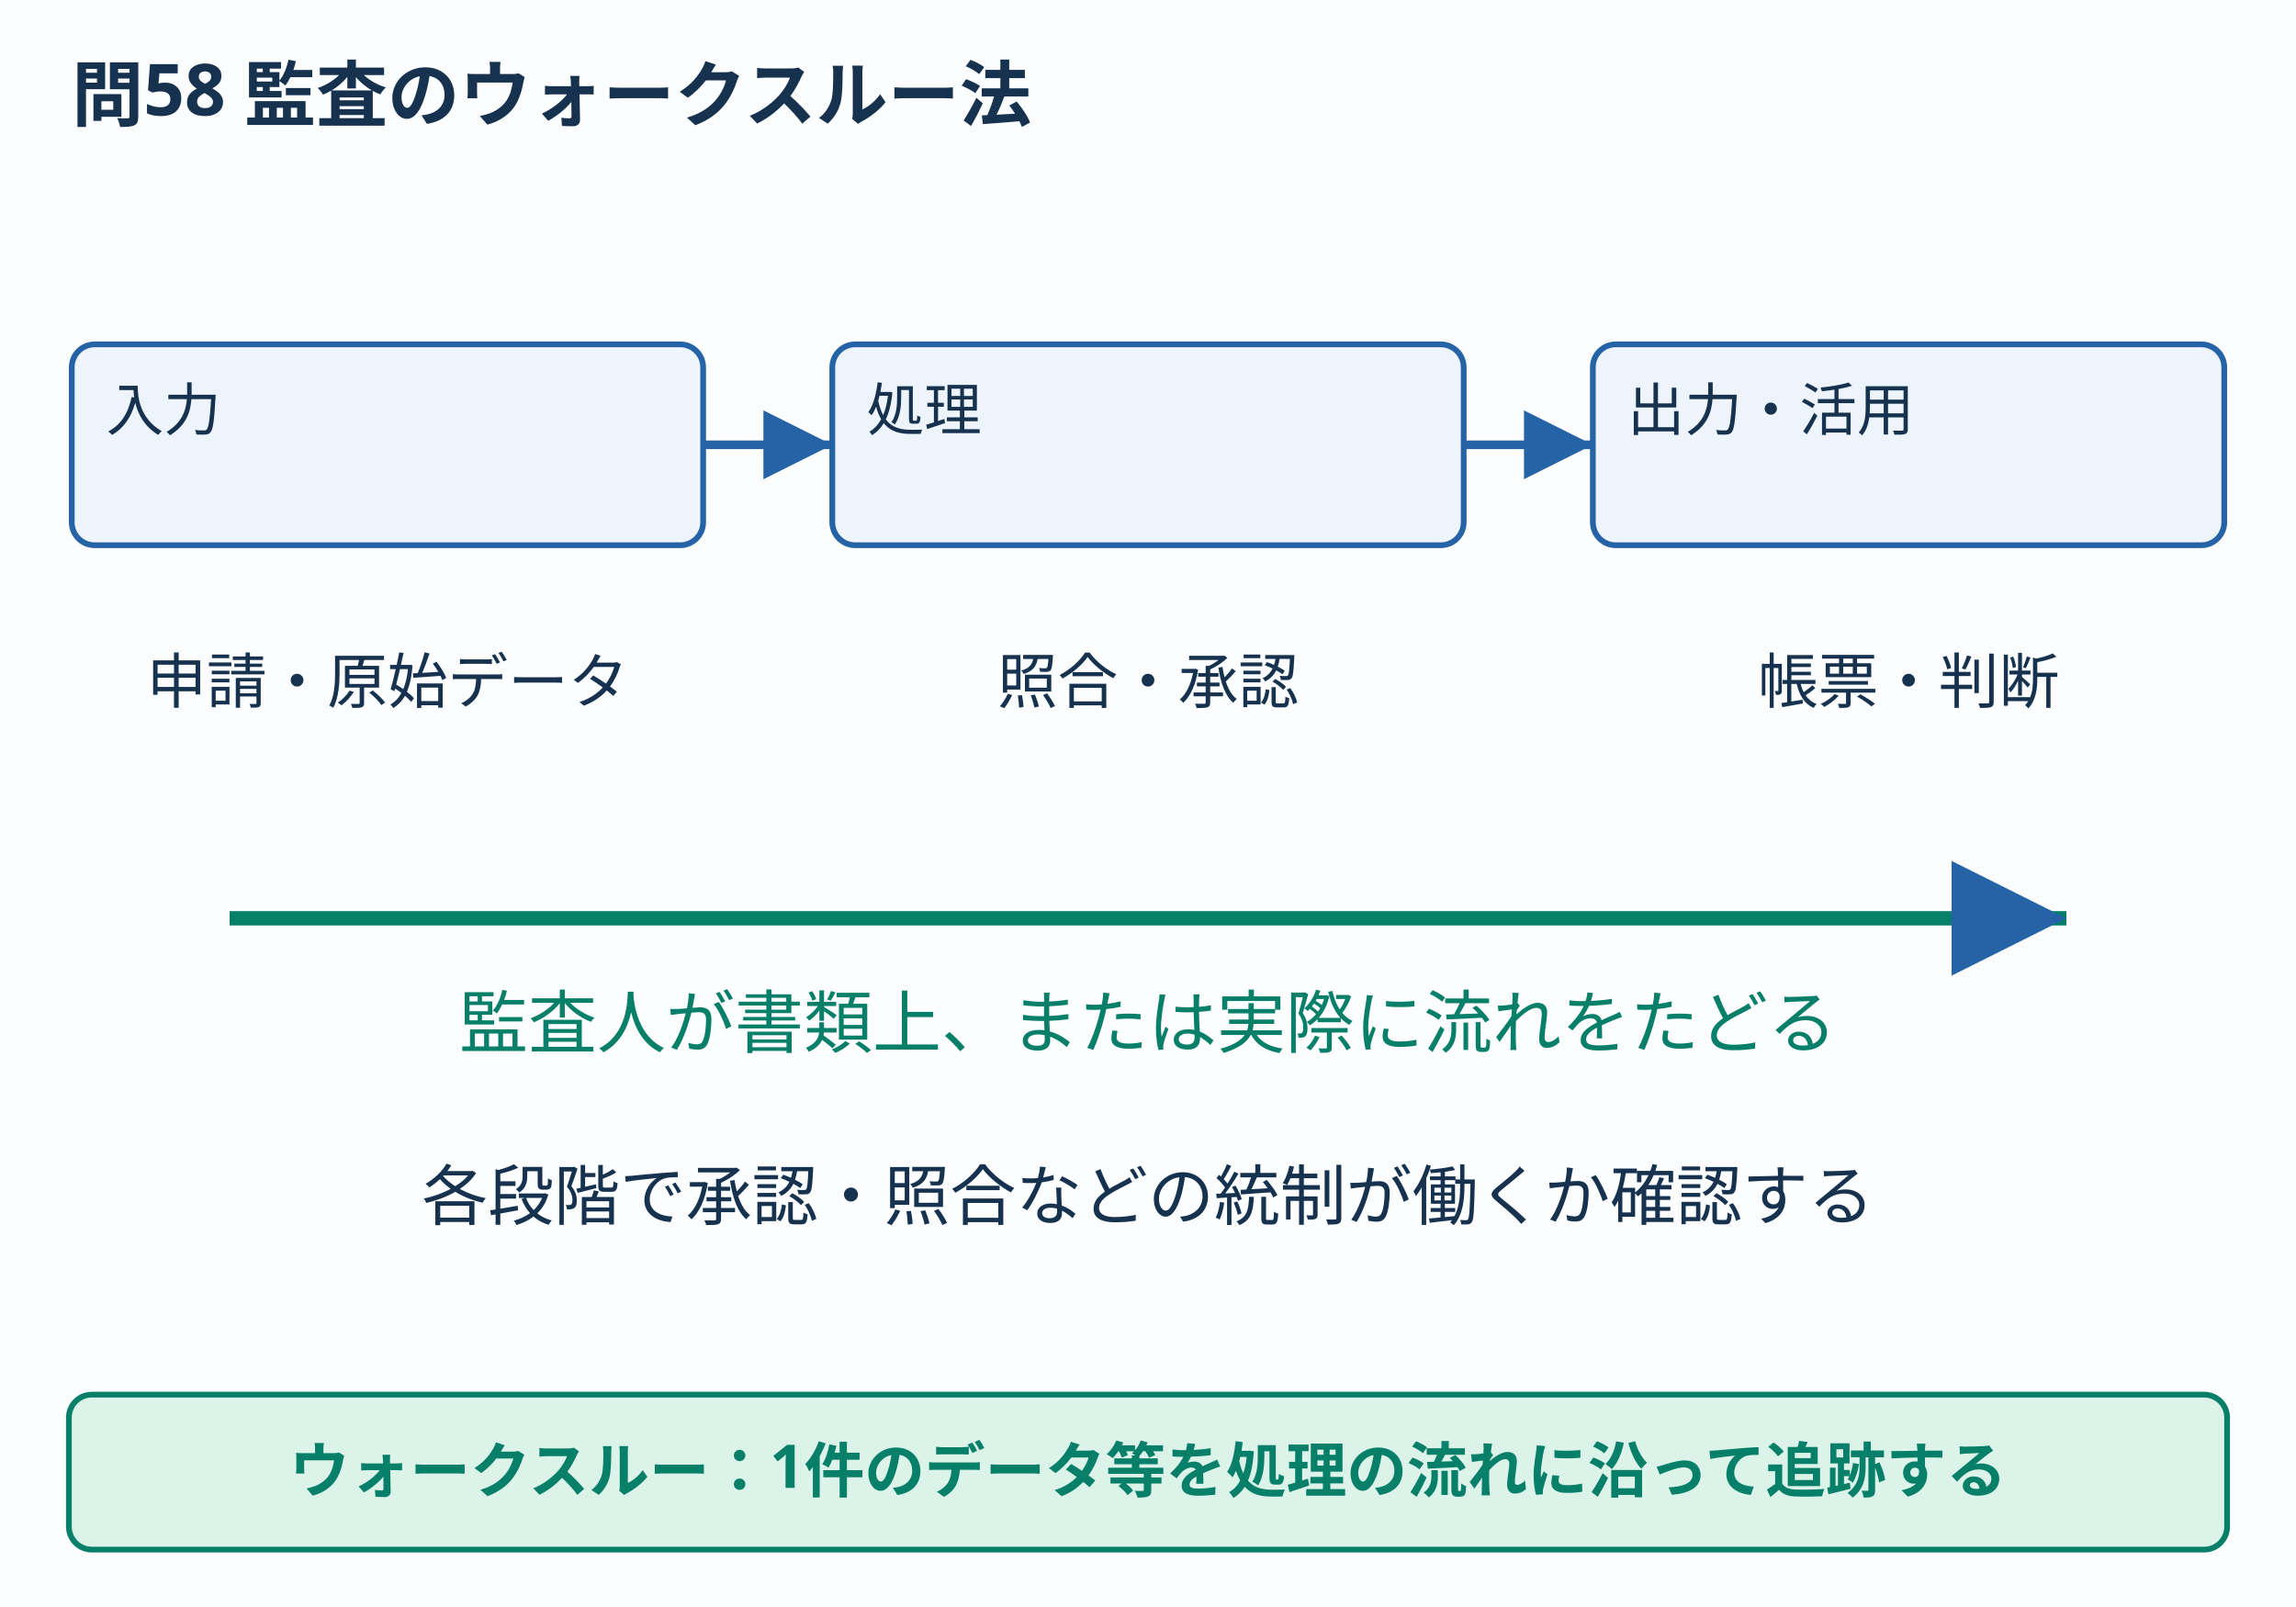
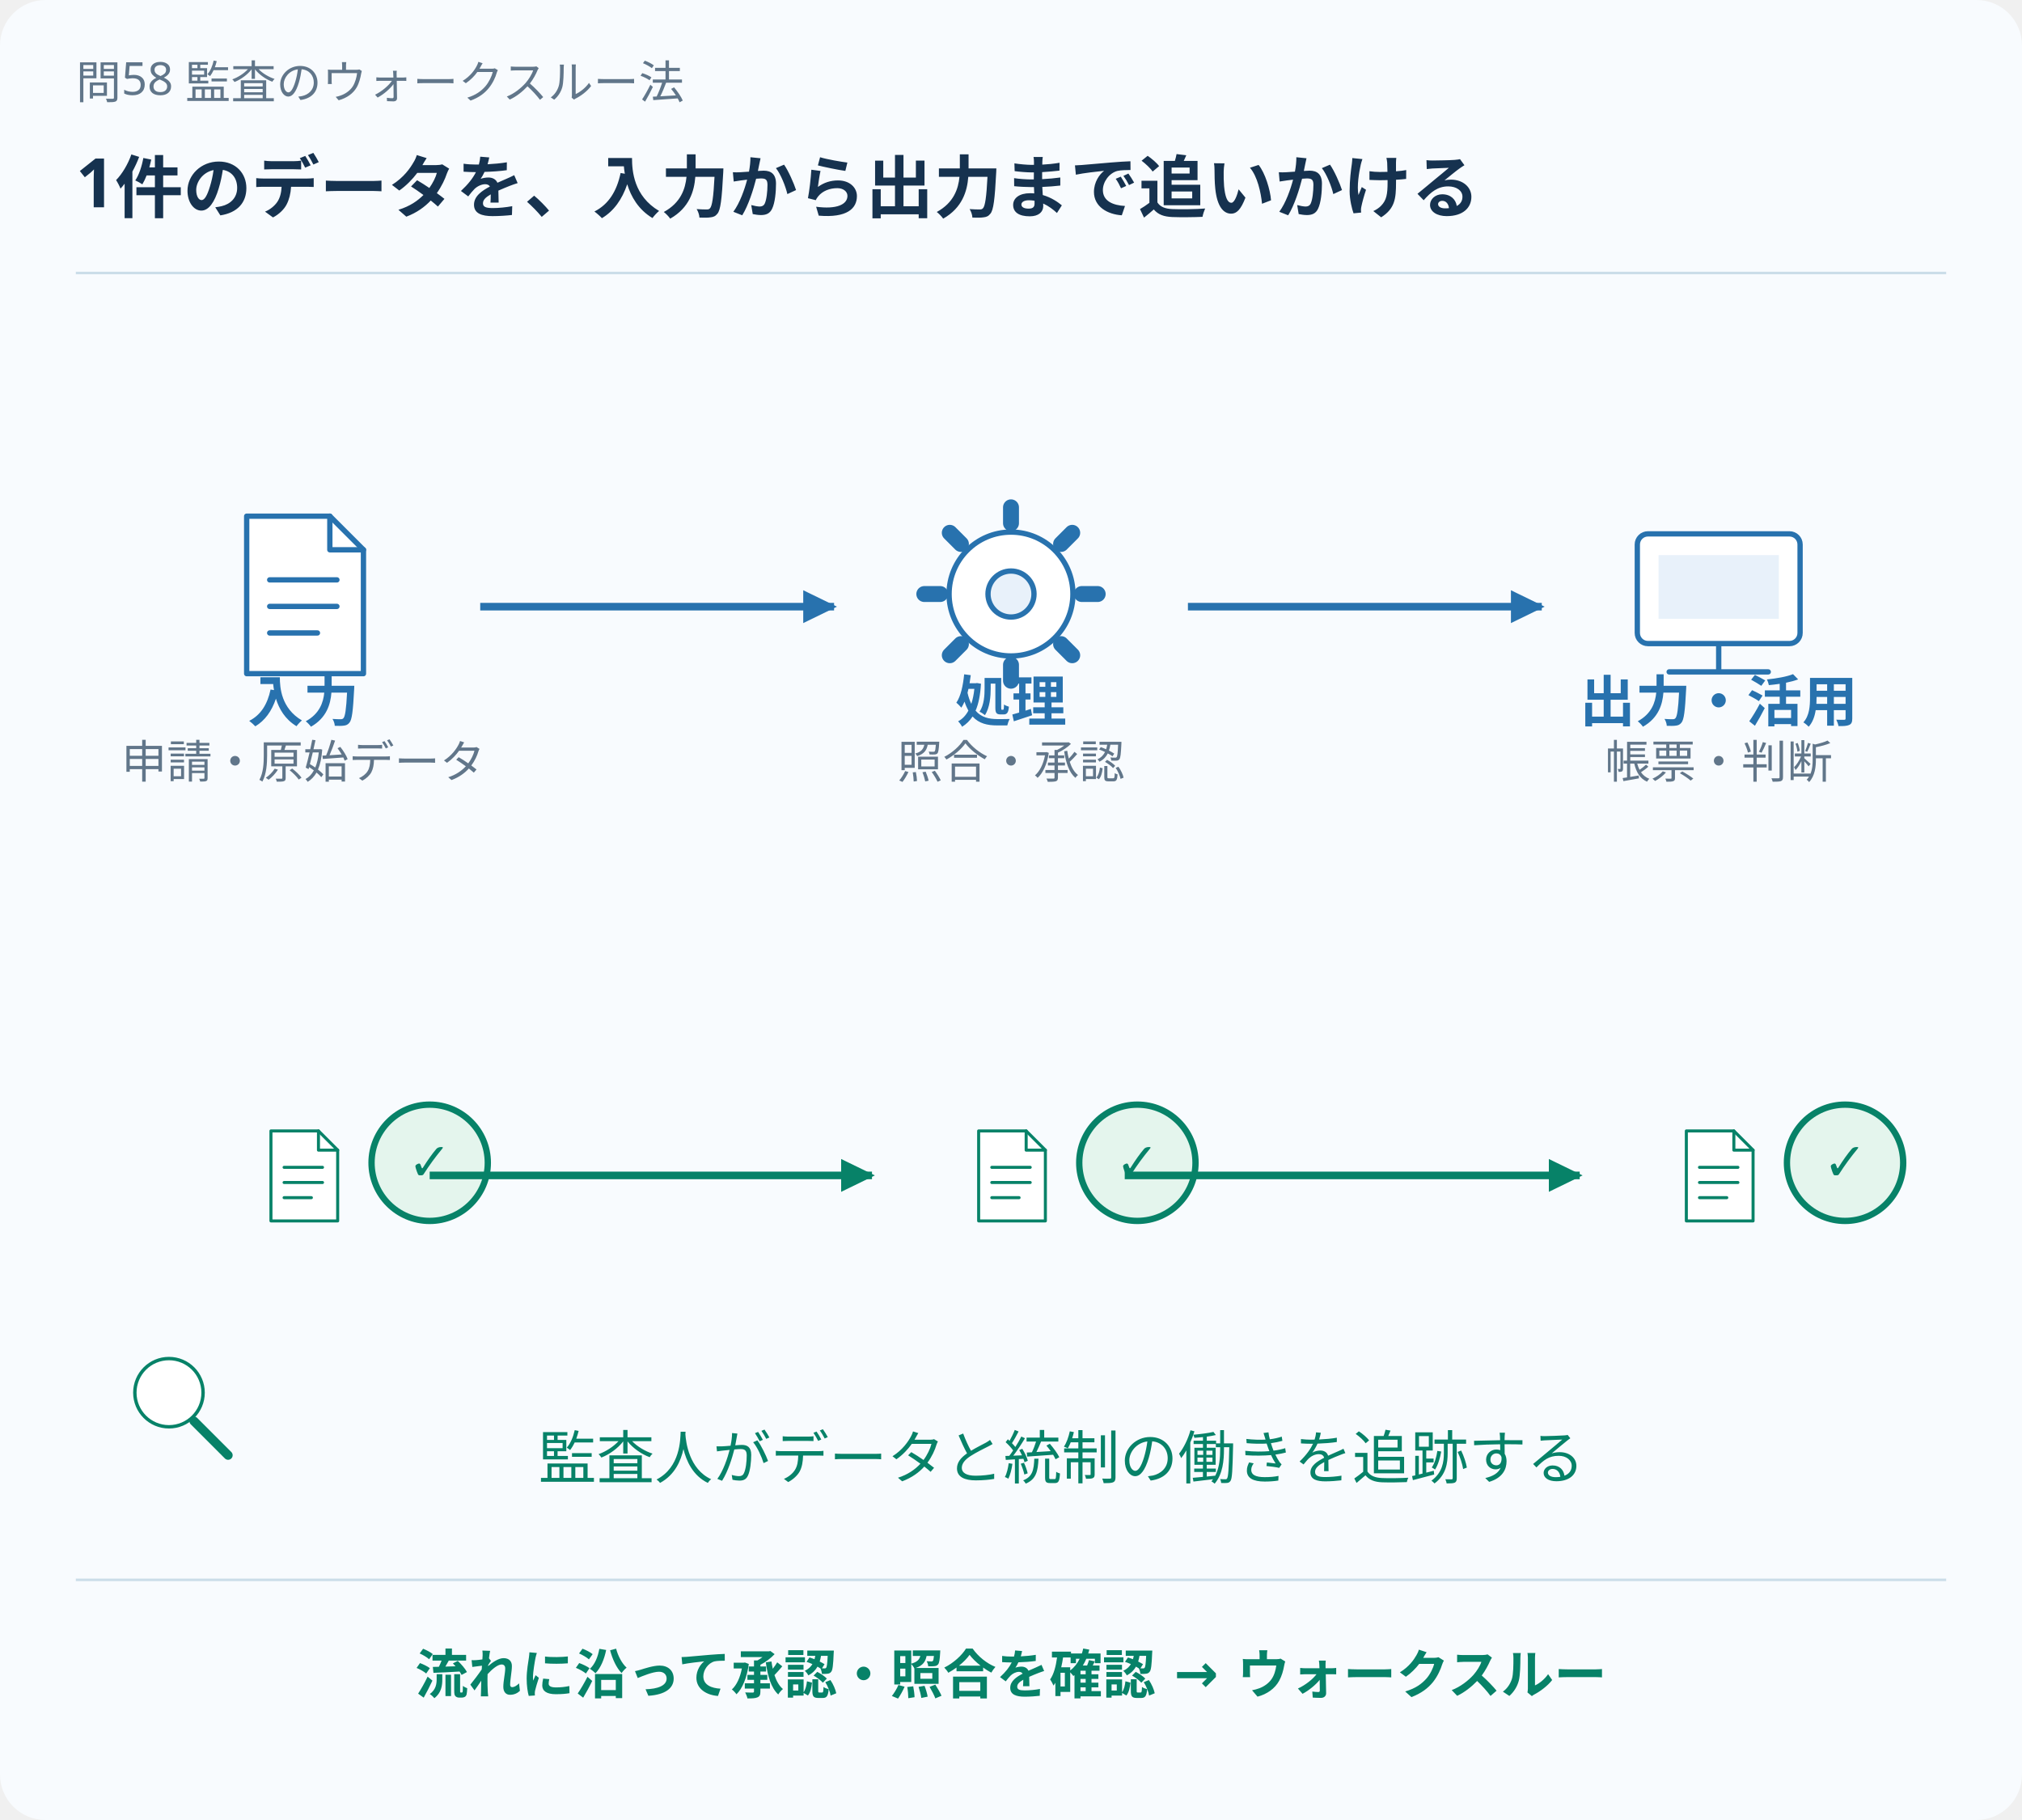
- <svg xmlns="http://www.w3.org/2000/svg" viewBox="0 0 800 560" role="img" aria-labelledby="title58">
-   <defs>
-     <marker id="a58" markerWidth="9" markerHeight="9" refX="8" refY="4" orient="auto">
-       <path d="M0 0 L8 4 L0 8 Z" fill="#2563a6" />
-     </marker>
-   </defs>
-   <rect width="800" height="560" fill="#fbfdff" />
+ <svg xmlns="http://www.w3.org/2000/svg" viewBox="0 0 800 720" role="img" aria-labelledby="v7title58">
+   <rect width="800" height="720" rx="18" fill="#f8fbfe" />
  <g font-family="Meiryo,Yu Gothic,sans-serif">
-     <text x="25" y="42" font-size="25" fill="#16324f" font-weight="700">問58 監査のウォークスルー法</text>
-     <rect x="25" y="120" width="220" height="70" rx="8" fill="#edf4fb" stroke="#2563a6" stroke-width="2" />
-     <text x="37" y="150" font-size="20" fill="#16324f" text-anchor="start" font-weight="400">入力</text>
-     <text x="135" y="245" font-size="21" fill="#16324f" text-anchor="middle" font-weight="400">申請・原始データ</text>
-     <path d="M245 155 L290 155" fill="none" stroke="#2563a6" stroke-width="3" marker-end="url(#a58)" />
-     <rect x="290" y="120" width="220" height="70" rx="8" fill="#edf4fb" stroke="#2563a6" stroke-width="2" />
-     <text x="302" y="150" font-size="20" fill="#16324f" text-anchor="start" font-weight="400">処理</text>
-     <text x="400" y="245" font-size="21" fill="#16324f" text-anchor="middle" font-weight="400">照合・承認</text>
-     <path d="M510 155 L555 155" fill="none" stroke="#2563a6" stroke-width="3" marker-end="url(#a58)" />
-     <rect x="555" y="120" width="220" height="70" rx="8" fill="#edf4fb" stroke="#2563a6" stroke-width="2" />
-     <text x="567" y="150" font-size="20" fill="#16324f" text-anchor="start" font-weight="400">出力・活用</text>
-     <text x="665" y="245" font-size="21" fill="#16324f" text-anchor="middle" font-weight="400">帳票・判断</text>
-     <path d="M80 320 L720 320" fill="none" stroke="#087f68" stroke-width="5" marker-end="url(#a58)" />
-     <text x="400" y="365" font-size="24" fill="#087f68" text-anchor="middle" font-weight="400">監査人が書類上、または実際に流れをたどる</text>
-     <text x="400" y="425" font-size="23" fill="#16324f" text-anchor="middle" font-weight="400">各段階で承認・照合などの統制が働くか確認する</text>
-     <rect x="24" y="486" width="752" height="54" rx="8" fill="#dcf3e9" stroke="#087f68" stroke-width="2" />
-     <text x="400" y="520" font-size="21" fill="#087f68" text-anchor="middle" font-weight="700">ウォークスルー：1件のデータ等を処理の流れに沿って追跡する</text>
+     <text x="30" y="39" font-size="18" fill="#61768a">問58 監査のウォークスルー法</text>
+     <text x="30" y="82" font-size="27" font-weight="700" fill="#16324f">1件のデータを、入力から出力まで追いかける</text>
+     <path d="M30 108H770" stroke="#cbdde9" />
+     <g transform="translate(120 235) scale(0.7)" stroke="#2872ae" stroke-width="3" stroke-linecap="round" stroke-linejoin="round">
+       <path d="M-32 -44H15L34 -25V45H-32Z" fill="white" />
+       <path d="M15 -44V-25H34M-19 -8H19M-19 7H19M-19 22H8" fill="none" />
+     </g>
+     <text x="120" y="285.4" font-size="22" fill="#2872ae" text-anchor="middle" font-weight="700">入力</text>
+     <text x="120" y="307.8" font-size="18" fill="#61768a" text-anchor="middle" font-weight="400">申請・原始データ</text>
+     <g transform="translate(400 235) scale(0.7)" stroke="#2872ae" stroke-width="3" stroke-linecap="round" stroke-linejoin="round">
+       <circle r="35" fill="white" />
+       <circle r="13" fill="#e8f1fa" />
+       <path d="M40.0 0.0L49.0 0.0" stroke-width="9" />
+       <path d="M28.3 28.3L34.6 34.6" stroke-width="9" />
+       <path d="M0.0 40.0L0.0 49.0" stroke-width="9" />
+       <path d="M-28.3 28.3L-34.6 34.6" stroke-width="9" />
+       <path d="M-40.0 0.0L-49.0 0.0" stroke-width="9" />
+       <path d="M-28.3 -28.3L-34.6 -34.6" stroke-width="9" />
+       <path d="M-0.0 -40.0L-0.0 -49.0" stroke-width="9" />
+       <path d="M28.3 -28.3L34.6 -34.6" stroke-width="9" />
+     </g>
+     <text x="400" y="285.4" font-size="22" fill="#2872ae" text-anchor="middle" font-weight="700">処理</text>
+     <text x="400" y="307.8" font-size="18" fill="#61768a" text-anchor="middle" font-weight="400">照合・承認</text>
+     <g transform="translate(680 235) scale(0.7)" stroke="#2872ae" stroke-width="3" stroke-linecap="round" stroke-linejoin="round">
+       <rect x="-46" y="-34" width="92" height="62" rx="6" fill="white" />
+       <path d="M0 29V44M-28 44H28" fill="none" />
+       <path d="M-34 -22H34V14H-34Z" fill="#e8f1fa" stroke="none" />
+     </g>
+     <text x="680" y="285.4" font-size="22" fill="#2872ae" text-anchor="middle" font-weight="700">出力・活用</text>
+     <text x="680" y="307.8" font-size="18" fill="#61768a" text-anchor="middle" font-weight="400">帳票・判断</text>
+     <path d="M190 240L330 240" stroke="#2872ae" stroke-width="3" fill="none" />
+     <path d="M330.0 240.0L318.3 245.7L318.3 234.3Z" stroke="#2872ae" stroke-width="1" fill="#2872ae" />
+     <path d="M470 240L610 240" stroke="#2872ae" stroke-width="3" fill="none" />
+     <path d="M610.0 240.0L598.3 245.7L598.3 234.3Z" stroke="#2872ae" stroke-width="1" fill="#2872ae" />
+     <g transform="translate(120 465) scale(0.4)" stroke="#078268" stroke-width="3" stroke-linecap="round" stroke-linejoin="round">
+       <path d="M-32 -44H15L34 -25V45H-32Z" fill="white" />
+       <path d="M15 -44V-25H34M-19 -8H19M-19 7H19M-19 22H8" fill="none" />
+     </g>
+     <circle cx="170" cy="460" r="23" fill="#e4f5ed" stroke="#078268" stroke-width="2.5" />
+     <text x="170" y="467" font-size="21" fill="#078268" text-anchor="middle" font-weight="700">✓</text>
+     <g transform="translate(400 465) scale(0.4)" stroke="#078268" stroke-width="3" stroke-linecap="round" stroke-linejoin="round">
+       <path d="M-32 -44H15L34 -25V45H-32Z" fill="white" />
+       <path d="M15 -44V-25H34M-19 -8H19M-19 7H19M-19 22H8" fill="none" />
+     </g>
+     <circle cx="450" cy="460" r="23" fill="#e4f5ed" stroke="#078268" stroke-width="2.5" />
+     <text x="450" y="467" font-size="21" fill="#078268" text-anchor="middle" font-weight="700">✓</text>
+     <g transform="translate(680 465) scale(0.4)" stroke="#078268" stroke-width="3" stroke-linecap="round" stroke-linejoin="round">
+       <path d="M-32 -44H15L34 -25V45H-32Z" fill="white" />
+       <path d="M15 -44V-25H34M-19 -8H19M-19 7H19M-19 22H8" fill="none" />
+     </g>
+     <circle cx="730" cy="460" r="23" fill="#e4f5ed" stroke="#078268" stroke-width="2.5" />
+     <text x="730" y="467" font-size="21" fill="#078268" text-anchor="middle" font-weight="700">✓</text>
+     <path d="M170 465L345 465" stroke="#078268" stroke-width="3" fill="none" />
+     <path d="M345.0 465.0L333.3 470.7L333.3 459.3Z" stroke="#078268" stroke-width="1" fill="#078268" />
+     <path d="M445 465L625 465" stroke="#078268" stroke-width="3" fill="none" />
+     <path d="M625.0 465.0L613.3 470.7L613.3 459.3Z" stroke="#078268" stroke-width="1" fill="#078268" />
+     <g transform="translate(70 555) scale(0.45)" stroke="#078268" stroke-width="3" stroke-linecap="round" stroke-linejoin="round">
+       <circle cx="-7" cy="-9" r="30" fill="white" />
+       <path d="M15 16L45 46" stroke-width="8" />
+     </g>
+     <text x="420" y="585" font-size="23" fill="#078268" text-anchor="middle" font-weight="400">監査人がデータと統制の働きを追跡する</text>
+     <path d="M30 625H770" stroke="#cbdde9" />
+     <text x="400" y="670" font-size="21" font-weight="700" fill="#078268" text-anchor="middle">流れに沿って承認・照合を確認 → ウォークスルー</text>
  </g>
</svg>
